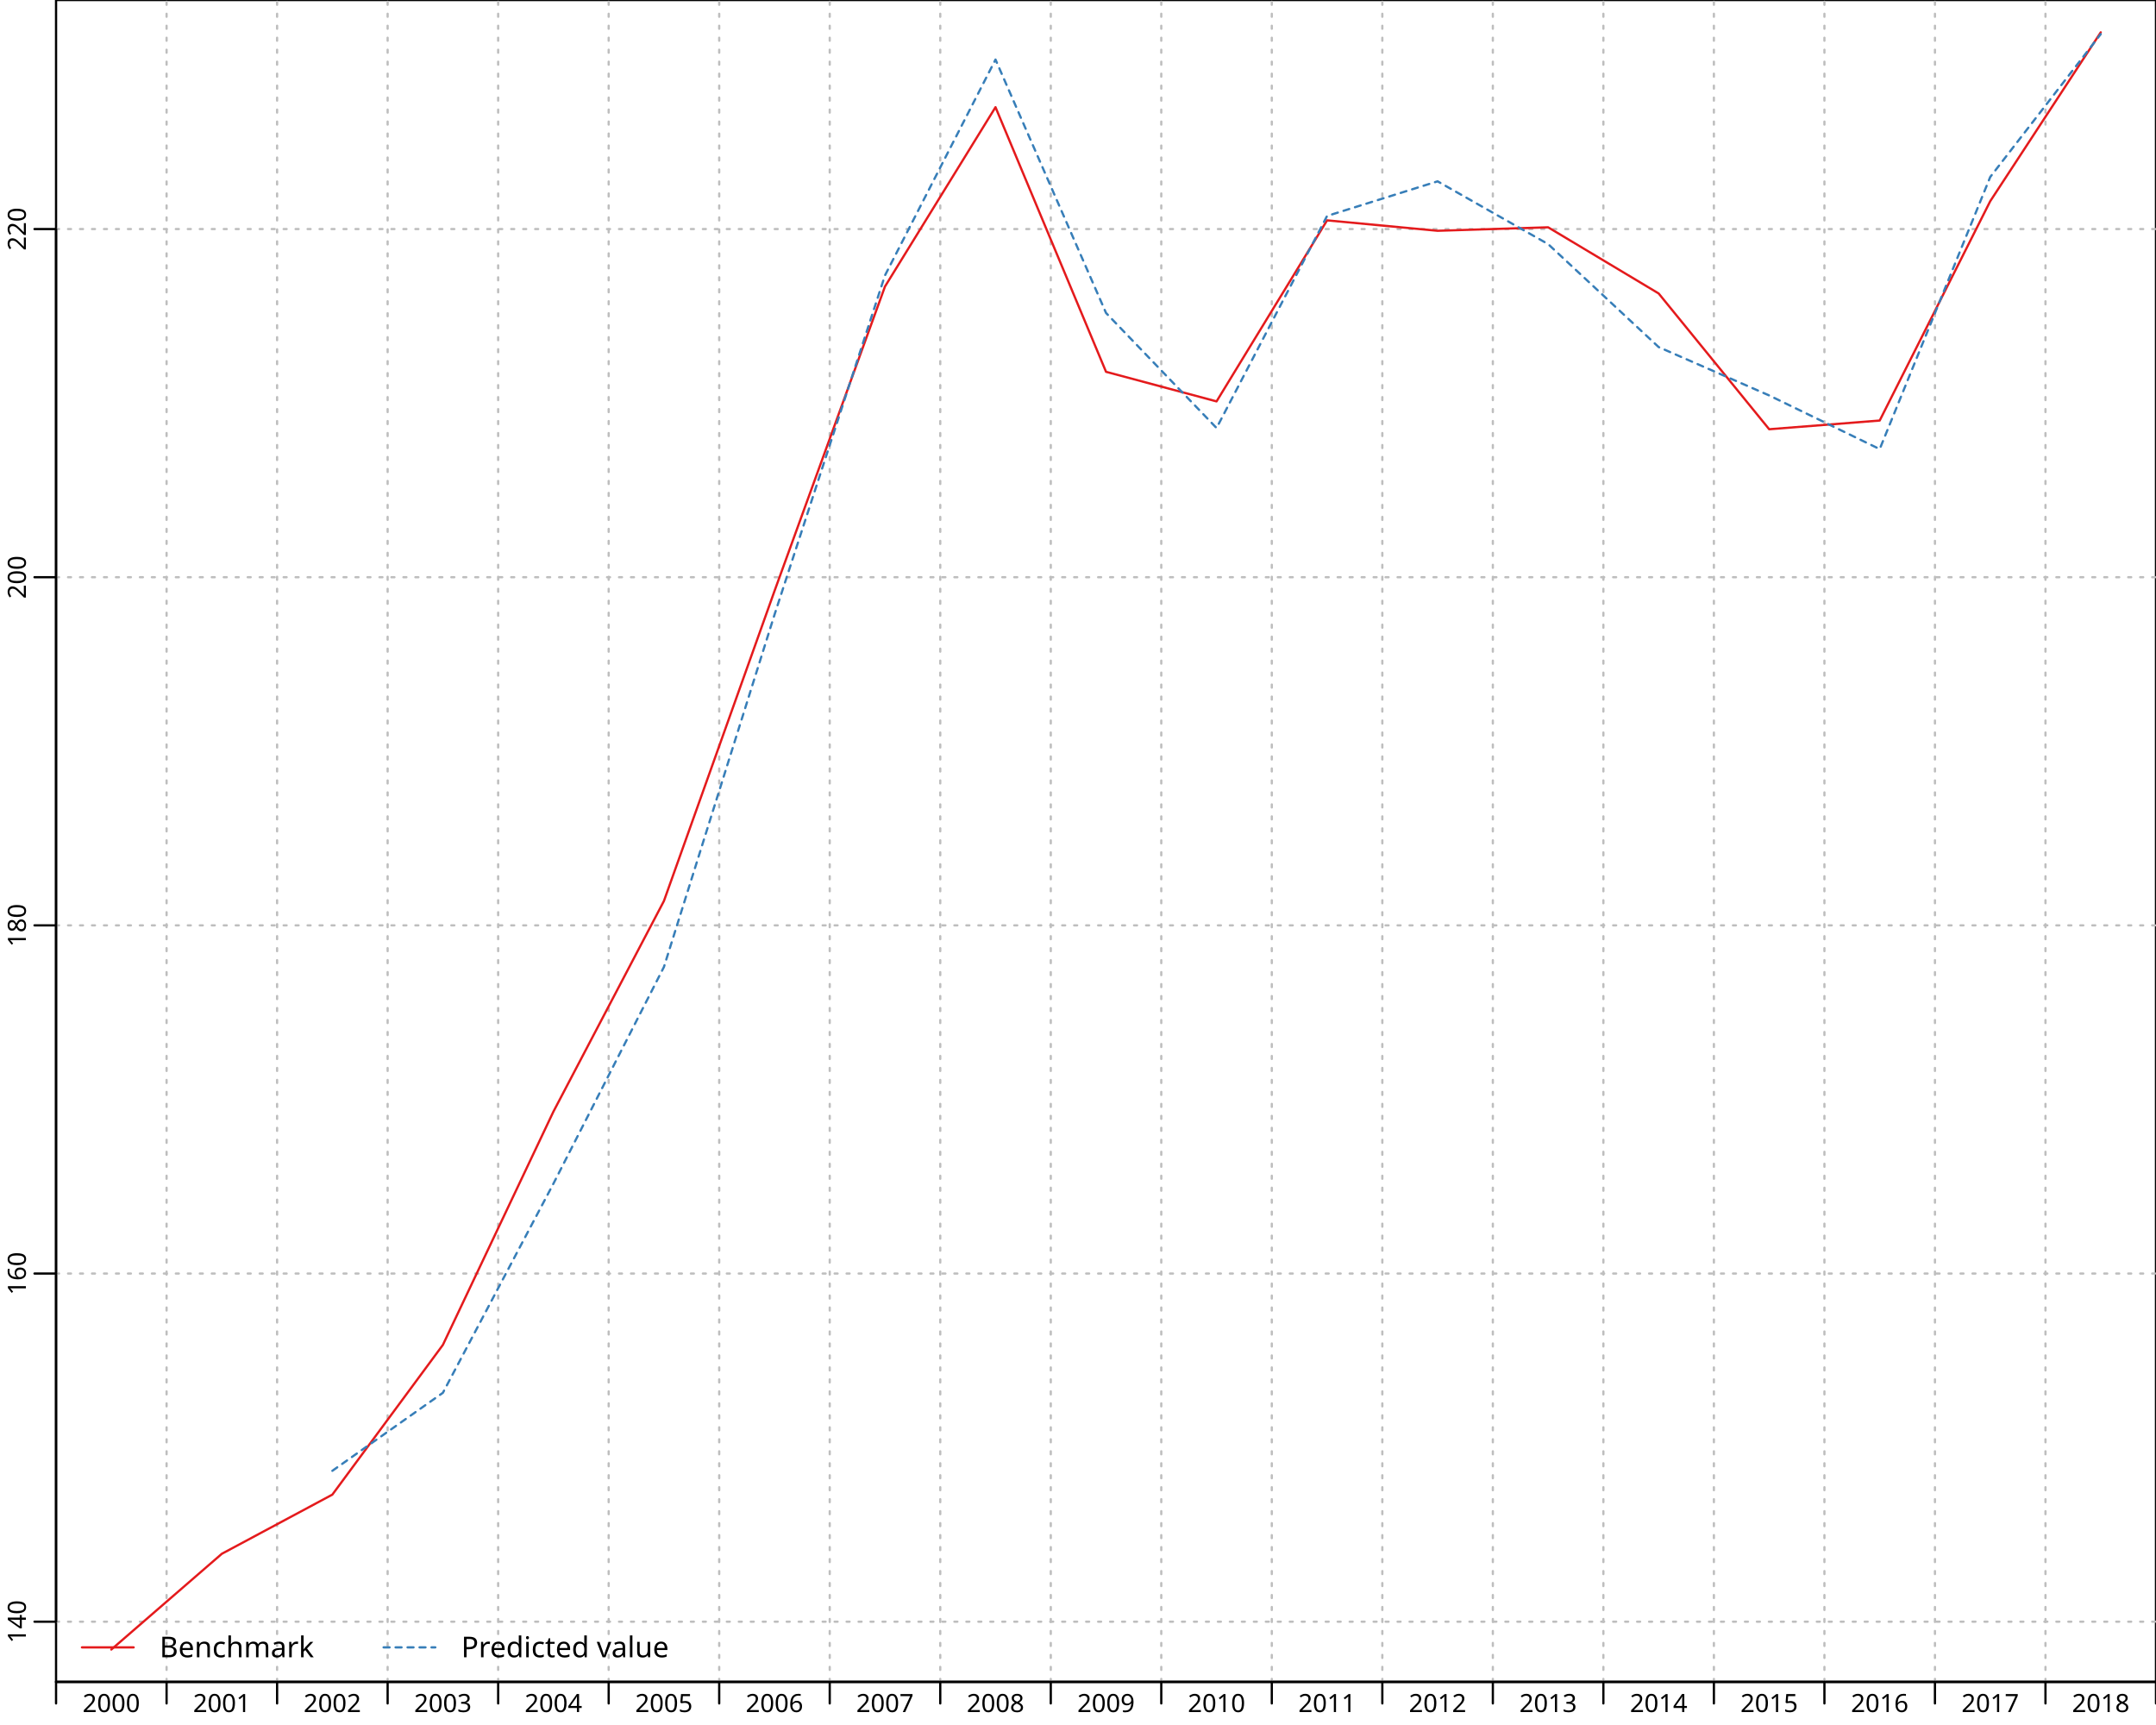
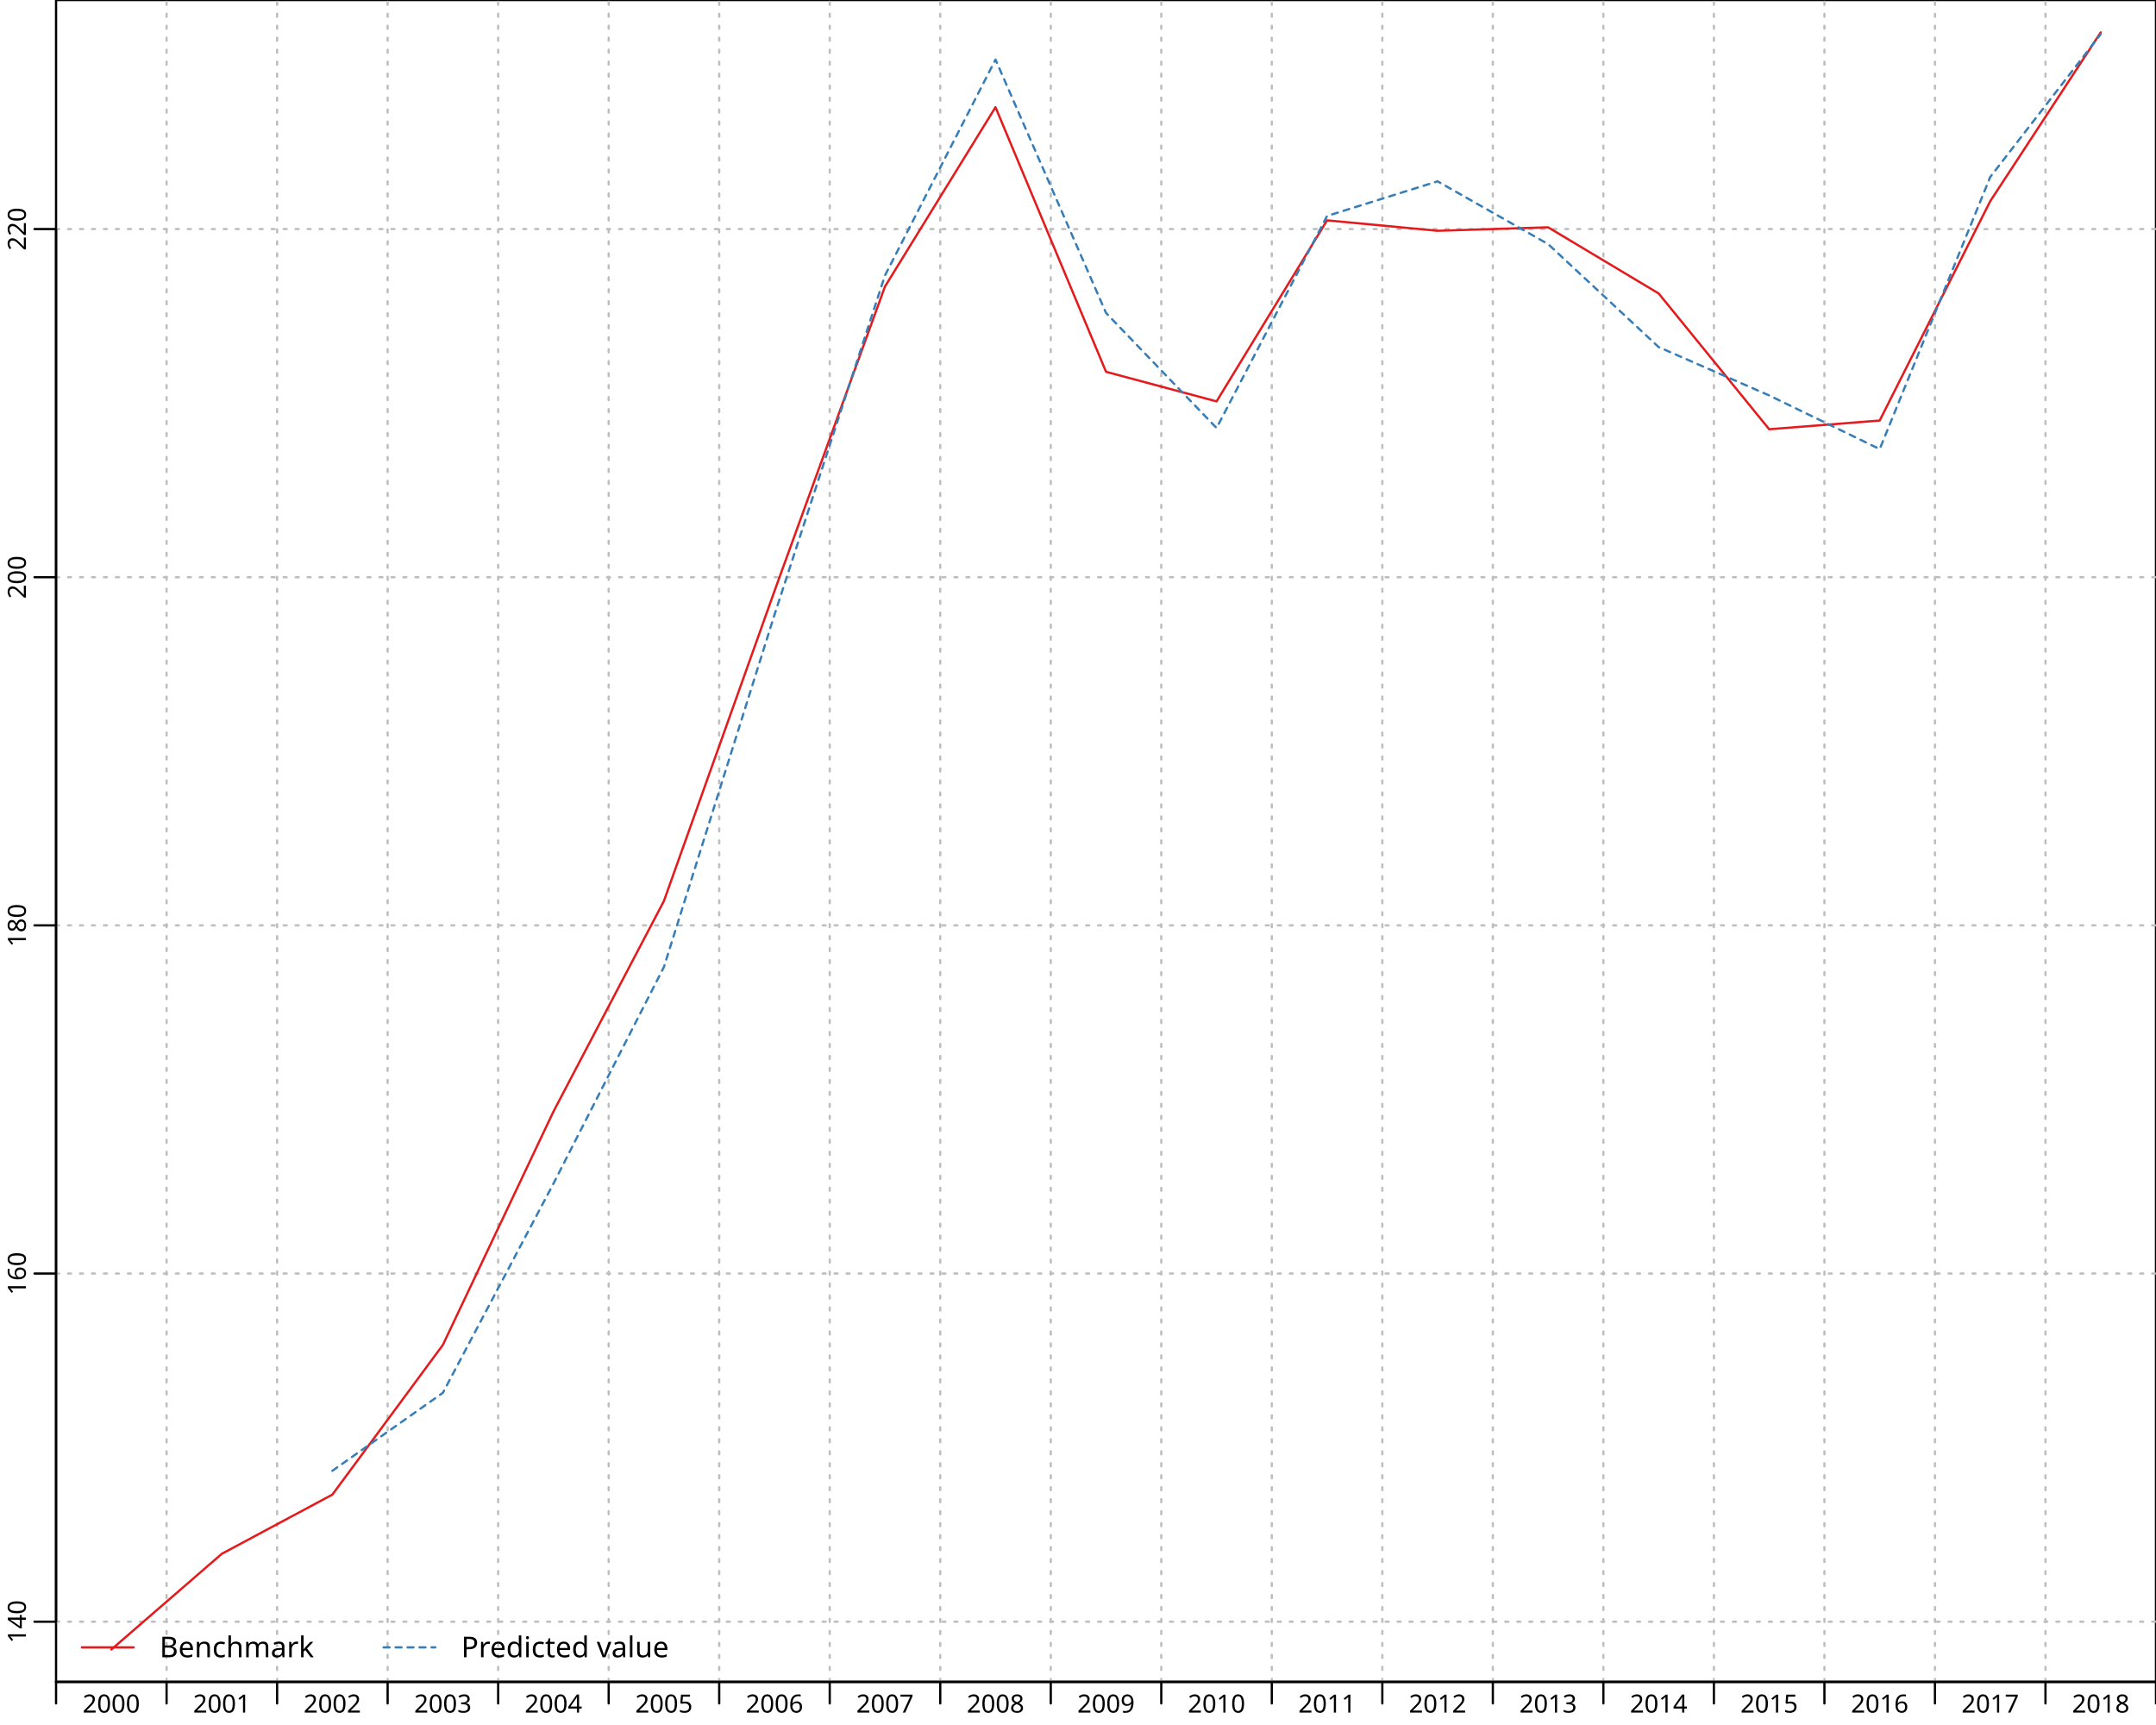
<svg xmlns="http://www.w3.org/2000/svg" class="svglite" data-engine-version="2.0" width="720.00pt" height="576.00pt" viewBox="0 0 720.00 576.00">
  <defs>
    <style type="text/css">
    .svglite line, .svglite polyline, .svglite polygon, .svglite path, .svglite rect, .svglite circle {
      fill: none;
      stroke: #000000;
      stroke-linecap: round;
      stroke-linejoin: round;
      stroke-miterlimit: 10.00;
    }
  </style>
  </defs>
  <rect width="100%" height="100%" style="stroke: none; fill: #FFFFFF;" />
  <defs>
    <clipPath id="cpMC4wMHw3MjAuMDB8MC4wMHw1NzYuMDA=">
      <rect x="0.00" y="0.00" width="720.00" height="576.00" />
    </clipPath>
  </defs>
  <g clip-path="url(#cpMC4wMHw3MjAuMDB8MC4wMHw1NzYuMDA=)">
    <polygon points="18.72,561.60 720.00,561.60 720.00,0.00 18.72,0.00 " style="stroke-width: 0.75; fill: none;" />
    <text x="369.36" y="616.32" text-anchor="middle" style="font-size: 12.00px; font-family: sans;" textLength="74.69px" lengthAdjust="spacingAndGlyphs">c(xmin, xmax)</text>
    <text transform="translate(-27.36,280.80) rotate(-90)" text-anchor="middle" style="font-size: 12.00px; font-family: sans;" textLength="74.69px" lengthAdjust="spacingAndGlyphs">c(ymin, ymax)</text>
  </g>
  <defs>
    <clipPath id="cpMTguNzJ8NzIwLjAwfDAuMDB8NTYxLjYw">
      <rect x="18.72" y="0.00" width="701.28" height="561.60" />
    </clipPath>
  </defs>
  <g clip-path="url(#cpMTguNzJ8NzIwLjAwfDAuMDB8NTYxLjYw)">
    <line x1="18.72" y1="541.50" x2="720.00" y2="541.50" style="stroke-width: 0.75; stroke: #BEBEBE; stroke-dasharray: 1.00,3.00;" />
    <line x1="18.72" y1="425.25" x2="720.00" y2="425.25" style="stroke-width: 0.75; stroke: #BEBEBE; stroke-dasharray: 1.00,3.00;" />
    <line x1="18.72" y1="308.99" x2="720.00" y2="308.99" style="stroke-width: 0.75; stroke: #BEBEBE; stroke-dasharray: 1.00,3.00;" />
    <line x1="18.72" y1="192.74" x2="720.00" y2="192.74" style="stroke-width: 0.75; stroke: #BEBEBE; stroke-dasharray: 1.00,3.00;" />
    <line x1="18.72" y1="76.48" x2="720.00" y2="76.48" style="stroke-width: 0.75; stroke: #BEBEBE; stroke-dasharray: 1.00,3.00;" />
    <line x1="55.63" y1="561.60" x2="55.63" y2="0" style="stroke-width: 0.75; stroke: #BEBEBE; stroke-dasharray: 1.00,3.00;" />
    <line x1="92.54" y1="561.60" x2="92.54" y2="0" style="stroke-width: 0.75; stroke: #BEBEBE; stroke-dasharray: 1.00,3.00;" />
    <line x1="129.45" y1="561.60" x2="129.45" y2="0" style="stroke-width: 0.75; stroke: #BEBEBE; stroke-dasharray: 1.00,3.00;" />
    <line x1="166.36" y1="561.60" x2="166.36" y2="0" style="stroke-width: 0.75; stroke: #BEBEBE; stroke-dasharray: 1.00,3.00;" />
    <line x1="203.27" y1="561.60" x2="203.27" y2="0" style="stroke-width: 0.75; stroke: #BEBEBE; stroke-dasharray: 1.00,3.00;" />
    <line x1="240.18" y1="561.60" x2="240.18" y2="0" style="stroke-width: 0.75; stroke: #BEBEBE; stroke-dasharray: 1.00,3.00;" />
    <line x1="277.09" y1="561.60" x2="277.09" y2="0" style="stroke-width: 0.75; stroke: #BEBEBE; stroke-dasharray: 1.00,3.00;" />
    <line x1="314.00" y1="561.60" x2="314.00" y2="0" style="stroke-width: 0.75; stroke: #BEBEBE; stroke-dasharray: 1.00,3.00;" />
    <line x1="350.91" y1="561.60" x2="350.91" y2="0" style="stroke-width: 0.75; stroke: #BEBEBE; stroke-dasharray: 1.00,3.00;" />
    <line x1="387.81" y1="561.60" x2="387.81" y2="0" style="stroke-width: 0.75; stroke: #BEBEBE; stroke-dasharray: 1.00,3.00;" />
    <line x1="424.72" y1="561.60" x2="424.72" y2="0" style="stroke-width: 0.75; stroke: #BEBEBE; stroke-dasharray: 1.00,3.00;" />
    <line x1="461.63" y1="561.60" x2="461.63" y2="0" style="stroke-width: 0.75; stroke: #BEBEBE; stroke-dasharray: 1.00,3.00;" />
    <line x1="498.54" y1="561.60" x2="498.54" y2="0" style="stroke-width: 0.75; stroke: #BEBEBE; stroke-dasharray: 1.00,3.00;" />
    <line x1="535.45" y1="561.60" x2="535.45" y2="0" style="stroke-width: 0.75; stroke: #BEBEBE; stroke-dasharray: 1.00,3.00;" />
    <line x1="572.36" y1="561.60" x2="572.36" y2="0" style="stroke-width: 0.75; stroke: #BEBEBE; stroke-dasharray: 1.00,3.00;" />
    <line x1="609.27" y1="561.60" x2="609.27" y2="0" style="stroke-width: 0.75; stroke: #BEBEBE; stroke-dasharray: 1.00,3.00;" />
    <line x1="646.18" y1="561.60" x2="646.18" y2="0" style="stroke-width: 0.75; stroke: #BEBEBE; stroke-dasharray: 1.00,3.00;" />
    <line x1="683.09" y1="561.60" x2="683.09" y2="0" style="stroke-width: 0.75; stroke: #BEBEBE; stroke-dasharray: 1.00,3.00;" />
    <polyline points="37.17,550.80 74.08,518.83 110.99,499.07 147.90,449.08 184.81,371.19 221.72,300.85 258.63,197.39 295.54,95.67 332.45,35.79 369.36,124.15 406.27,134.03 443.18,73.58 480.09,77.06 517.00,75.90 553.91,97.99 590.82,143.33 627.73,140.42 664.64,67.18 701.55,10.80 " style="stroke-width: 0.75; stroke: #E41A1C;" />
    <polyline points="110.99,491.12 147.90,465.08 184.81,395.24 221.72,322.89 258.63,205.31 295.54,91.96 332.45,19.89 369.36,104.50 406.27,142.92 443.18,72.11 480.09,60.55 517.00,81.51 553.91,115.89 590.82,132.04 627.73,149.96 664.64,59.10 701.55,11.39 " style="stroke-width: 0.75; stroke: #377EB8; stroke-dasharray: 2.00,2.00;" />
    <line x1="27.36" y1="550.08" x2="44.64" y2="550.08" style="stroke-width: 0.75; stroke: #E41A1C;" />
    <line x1="128.10" y1="550.08" x2="145.38" y2="550.08" style="stroke-width: 0.75; stroke: #377EB8; stroke-dasharray: 2.00,2.00;" />
    <text x="53.28" y="553.38" style="font-size: 9.60px; font-family: sans;" textLength="48.57px" lengthAdjust="spacingAndGlyphs">Benchmark</text>
    <text x="154.02" y="553.38" style="font-size: 9.60px; font-family: sans;" textLength="66.18px" lengthAdjust="spacingAndGlyphs">Predicted value</text>
  </g>
  <g clip-path="url(#cpMC4wMHw3MjAuMDB8MC4wMHw1NzYuMDA=)">
    <line x1="18.72" y1="541.50" x2="18.72" y2="76.48" style="stroke-width: 0.75;" />
    <line x1="18.72" y1="541.50" x2="11.52" y2="541.50" style="stroke-width: 0.75;" />
    <line x1="18.72" y1="425.25" x2="11.52" y2="425.25" style="stroke-width: 0.75;" />
    <line x1="18.72" y1="308.99" x2="11.52" y2="308.99" style="stroke-width: 0.75;" />
    <line x1="18.72" y1="192.74" x2="11.52" y2="192.74" style="stroke-width: 0.75;" />
    <line x1="18.72" y1="76.48" x2="11.52" y2="76.48" style="stroke-width: 0.75;" />
    <text transform="translate(8.64,541.50) rotate(-90)" text-anchor="middle" style="font-size: 8.40px; font-family: sans;" textLength="14.02px" lengthAdjust="spacingAndGlyphs">140</text>
    <text transform="translate(8.64,425.25) rotate(-90)" text-anchor="middle" style="font-size: 8.40px; font-family: sans;" textLength="14.02px" lengthAdjust="spacingAndGlyphs">160</text>
    <text transform="translate(8.64,308.99) rotate(-90)" text-anchor="middle" style="font-size: 8.40px; font-family: sans;" textLength="14.02px" lengthAdjust="spacingAndGlyphs">180</text>
    <text transform="translate(8.64,192.74) rotate(-90)" text-anchor="middle" style="font-size: 8.40px; font-family: sans;" textLength="14.02px" lengthAdjust="spacingAndGlyphs">200</text>
    <text transform="translate(8.64,76.48) rotate(-90)" text-anchor="middle" style="font-size: 8.40px; font-family: sans;" textLength="14.02px" lengthAdjust="spacingAndGlyphs">220</text>
    <line x1="18.72" y1="561.60" x2="720.00" y2="561.60" style="stroke-width: 0.75;" />
    <line x1="18.72" y1="561.60" x2="18.72" y2="568.80" style="stroke-width: 0.75;" />
    <line x1="55.63" y1="561.60" x2="55.63" y2="568.80" style="stroke-width: 0.75;" />
    <line x1="92.54" y1="561.60" x2="92.54" y2="568.80" style="stroke-width: 0.75;" />
    <line x1="129.45" y1="561.60" x2="129.45" y2="568.80" style="stroke-width: 0.75;" />
    <line x1="166.36" y1="561.60" x2="166.36" y2="568.80" style="stroke-width: 0.75;" />
    <line x1="203.27" y1="561.60" x2="203.27" y2="568.80" style="stroke-width: 0.75;" />
    <line x1="240.18" y1="561.60" x2="240.18" y2="568.80" style="stroke-width: 0.75;" />
    <line x1="277.09" y1="561.60" x2="277.09" y2="568.80" style="stroke-width: 0.75;" />
    <line x1="314.00" y1="561.60" x2="314.00" y2="568.80" style="stroke-width: 0.75;" />
    <line x1="350.91" y1="561.60" x2="350.91" y2="568.80" style="stroke-width: 0.75;" />
    <line x1="387.81" y1="561.60" x2="387.81" y2="568.80" style="stroke-width: 0.75;" />
    <line x1="424.72" y1="561.60" x2="424.72" y2="568.80" style="stroke-width: 0.75;" />
    <line x1="461.63" y1="561.60" x2="461.63" y2="568.80" style="stroke-width: 0.75;" />
    <line x1="498.54" y1="561.60" x2="498.54" y2="568.80" style="stroke-width: 0.75;" />
    <line x1="535.45" y1="561.60" x2="535.45" y2="568.80" style="stroke-width: 0.75;" />
    <line x1="572.36" y1="561.60" x2="572.36" y2="568.80" style="stroke-width: 0.75;" />
    <line x1="609.27" y1="561.60" x2="609.27" y2="568.80" style="stroke-width: 0.75;" />
    <line x1="646.18" y1="561.60" x2="646.18" y2="568.80" style="stroke-width: 0.75;" />
    <line x1="683.09" y1="561.60" x2="683.09" y2="568.80" style="stroke-width: 0.75;" />
    <line x1="720.00" y1="561.60" x2="720.00" y2="568.80" style="stroke-width: 0.75;" />
-     <text x="37.17" y="571.68" text-anchor="middle" style="font-size: 8.40px; font-family: sans;" textLength="18.69px" lengthAdjust="spacingAndGlyphs">2000</text>
-     <text x="74.08" y="571.68" text-anchor="middle" style="font-size: 8.40px; font-family: sans;" textLength="18.69px" lengthAdjust="spacingAndGlyphs">2001</text>
-     <text x="110.99" y="571.68" text-anchor="middle" style="font-size: 8.40px; font-family: sans;" textLength="18.69px" lengthAdjust="spacingAndGlyphs">2002</text>
-     <text x="147.90" y="571.68" text-anchor="middle" style="font-size: 8.40px; font-family: sans;" textLength="18.69px" lengthAdjust="spacingAndGlyphs">2003</text>
-     <text x="184.81" y="571.68" text-anchor="middle" style="font-size: 8.40px; font-family: sans;" textLength="18.69px" lengthAdjust="spacingAndGlyphs">2004</text>
-     <text x="221.72" y="571.68" text-anchor="middle" style="font-size: 8.40px; font-family: sans;" textLength="18.69px" lengthAdjust="spacingAndGlyphs">2005</text>
-     <text x="258.63" y="571.68" text-anchor="middle" style="font-size: 8.40px; font-family: sans;" textLength="18.69px" lengthAdjust="spacingAndGlyphs">2006</text>
-     <text x="295.54" y="571.68" text-anchor="middle" style="font-size: 8.40px; font-family: sans;" textLength="18.69px" lengthAdjust="spacingAndGlyphs">2007</text>
-     <text x="332.45" y="571.68" text-anchor="middle" style="font-size: 8.40px; font-family: sans;" textLength="18.69px" lengthAdjust="spacingAndGlyphs">2008</text>
-     <text x="369.36" y="571.68" text-anchor="middle" style="font-size: 8.40px; font-family: sans;" textLength="18.69px" lengthAdjust="spacingAndGlyphs">2009</text>
-     <text x="406.27" y="571.68" text-anchor="middle" style="font-size: 8.40px; font-family: sans;" textLength="18.69px" lengthAdjust="spacingAndGlyphs">2010</text>
-     <text x="443.18" y="571.68" text-anchor="middle" style="font-size: 8.40px; font-family: sans;" textLength="18.69px" lengthAdjust="spacingAndGlyphs">2011</text>
-     <text x="480.09" y="571.68" text-anchor="middle" style="font-size: 8.40px; font-family: sans;" textLength="18.69px" lengthAdjust="spacingAndGlyphs">2012</text>
-     <text x="517.00" y="571.68" text-anchor="middle" style="font-size: 8.40px; font-family: sans;" textLength="18.69px" lengthAdjust="spacingAndGlyphs">2013</text>
-     <text x="553.91" y="571.68" text-anchor="middle" style="font-size: 8.40px; font-family: sans;" textLength="18.69px" lengthAdjust="spacingAndGlyphs">2014</text>
-     <text x="590.82" y="571.68" text-anchor="middle" style="font-size: 8.40px; font-family: sans;" textLength="18.69px" lengthAdjust="spacingAndGlyphs">2015</text>
-     <text x="627.73" y="571.68" text-anchor="middle" style="font-size: 8.40px; font-family: sans;" textLength="18.69px" lengthAdjust="spacingAndGlyphs">2016</text>
-     <text x="664.64" y="571.68" text-anchor="middle" style="font-size: 8.40px; font-family: sans;" textLength="18.69px" lengthAdjust="spacingAndGlyphs">2017</text>
-     <text x="701.55" y="571.68" text-anchor="middle" style="font-size: 8.40px; font-family: sans;" textLength="18.69px" lengthAdjust="spacingAndGlyphs">2018</text>
+     <text x="37.17" y="571.86" text-anchor="middle" style="font-size: 8.40px; font-family: sans;" textLength="18.69px" lengthAdjust="spacingAndGlyphs">2000</text>
+     <text x="74.08" y="571.86" text-anchor="middle" style="font-size: 8.40px; font-family: sans;" textLength="18.69px" lengthAdjust="spacingAndGlyphs">2001</text>
+     <text x="110.99" y="571.86" text-anchor="middle" style="font-size: 8.40px; font-family: sans;" textLength="18.69px" lengthAdjust="spacingAndGlyphs">2002</text>
+     <text x="147.90" y="571.86" text-anchor="middle" style="font-size: 8.40px; font-family: sans;" textLength="18.69px" lengthAdjust="spacingAndGlyphs">2003</text>
+     <text x="184.81" y="571.86" text-anchor="middle" style="font-size: 8.40px; font-family: sans;" textLength="18.69px" lengthAdjust="spacingAndGlyphs">2004</text>
+     <text x="221.72" y="571.86" text-anchor="middle" style="font-size: 8.40px; font-family: sans;" textLength="18.69px" lengthAdjust="spacingAndGlyphs">2005</text>
+     <text x="258.63" y="571.86" text-anchor="middle" style="font-size: 8.40px; font-family: sans;" textLength="18.69px" lengthAdjust="spacingAndGlyphs">2006</text>
+     <text x="295.54" y="571.86" text-anchor="middle" style="font-size: 8.40px; font-family: sans;" textLength="18.69px" lengthAdjust="spacingAndGlyphs">2007</text>
+     <text x="332.45" y="571.86" text-anchor="middle" style="font-size: 8.40px; font-family: sans;" textLength="18.69px" lengthAdjust="spacingAndGlyphs">2008</text>
+     <text x="369.36" y="571.86" text-anchor="middle" style="font-size: 8.40px; font-family: sans;" textLength="18.69px" lengthAdjust="spacingAndGlyphs">2009</text>
+     <text x="406.27" y="571.86" text-anchor="middle" style="font-size: 8.40px; font-family: sans;" textLength="18.69px" lengthAdjust="spacingAndGlyphs">2010</text>
+     <text x="443.18" y="571.86" text-anchor="middle" style="font-size: 8.40px; font-family: sans;" textLength="18.69px" lengthAdjust="spacingAndGlyphs">2011</text>
+     <text x="480.09" y="571.86" text-anchor="middle" style="font-size: 8.40px; font-family: sans;" textLength="18.69px" lengthAdjust="spacingAndGlyphs">2012</text>
+     <text x="517.00" y="571.86" text-anchor="middle" style="font-size: 8.40px; font-family: sans;" textLength="18.69px" lengthAdjust="spacingAndGlyphs">2013</text>
+     <text x="553.91" y="571.86" text-anchor="middle" style="font-size: 8.40px; font-family: sans;" textLength="18.69px" lengthAdjust="spacingAndGlyphs">2014</text>
+     <text x="590.82" y="571.86" text-anchor="middle" style="font-size: 8.40px; font-family: sans;" textLength="18.69px" lengthAdjust="spacingAndGlyphs">2015</text>
+     <text x="627.73" y="571.86" text-anchor="middle" style="font-size: 8.40px; font-family: sans;" textLength="18.69px" lengthAdjust="spacingAndGlyphs">2016</text>
+     <text x="664.64" y="571.86" text-anchor="middle" style="font-size: 8.40px; font-family: sans;" textLength="18.69px" lengthAdjust="spacingAndGlyphs">2017</text>
+     <text x="701.55" y="571.86" text-anchor="middle" style="font-size: 8.40px; font-family: sans;" textLength="18.69px" lengthAdjust="spacingAndGlyphs">2018</text>
  </g>
</svg>
